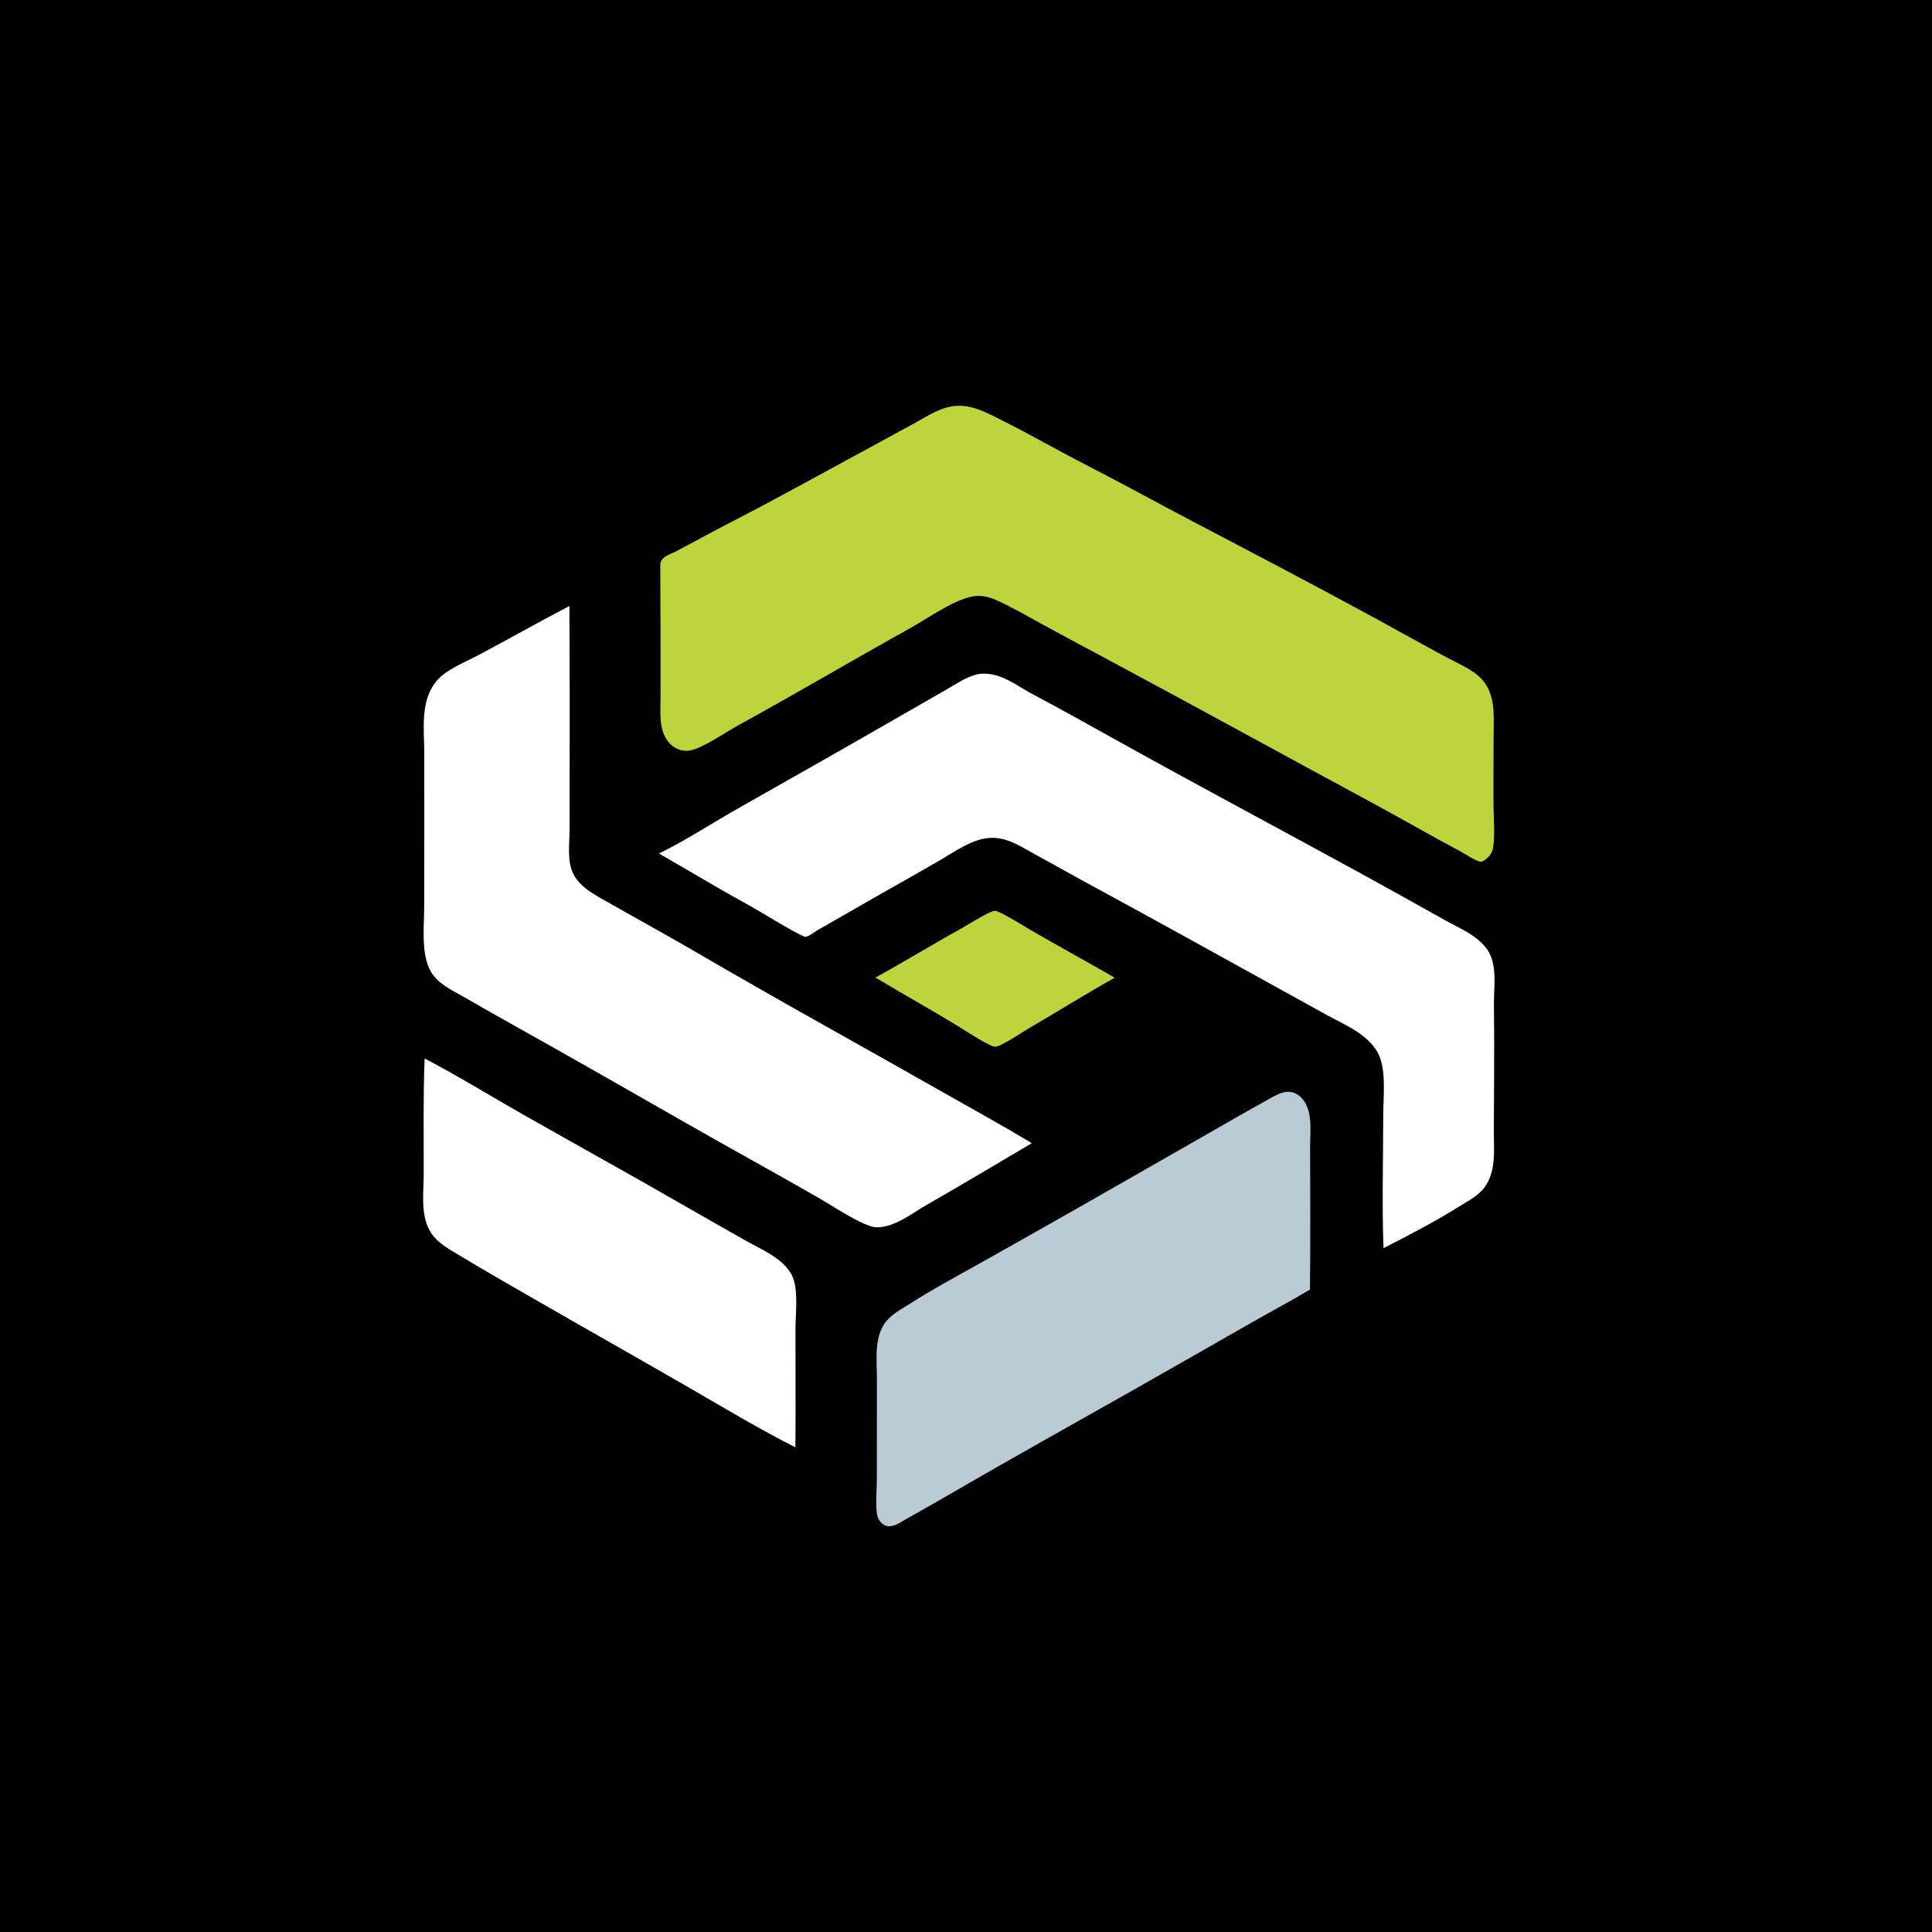
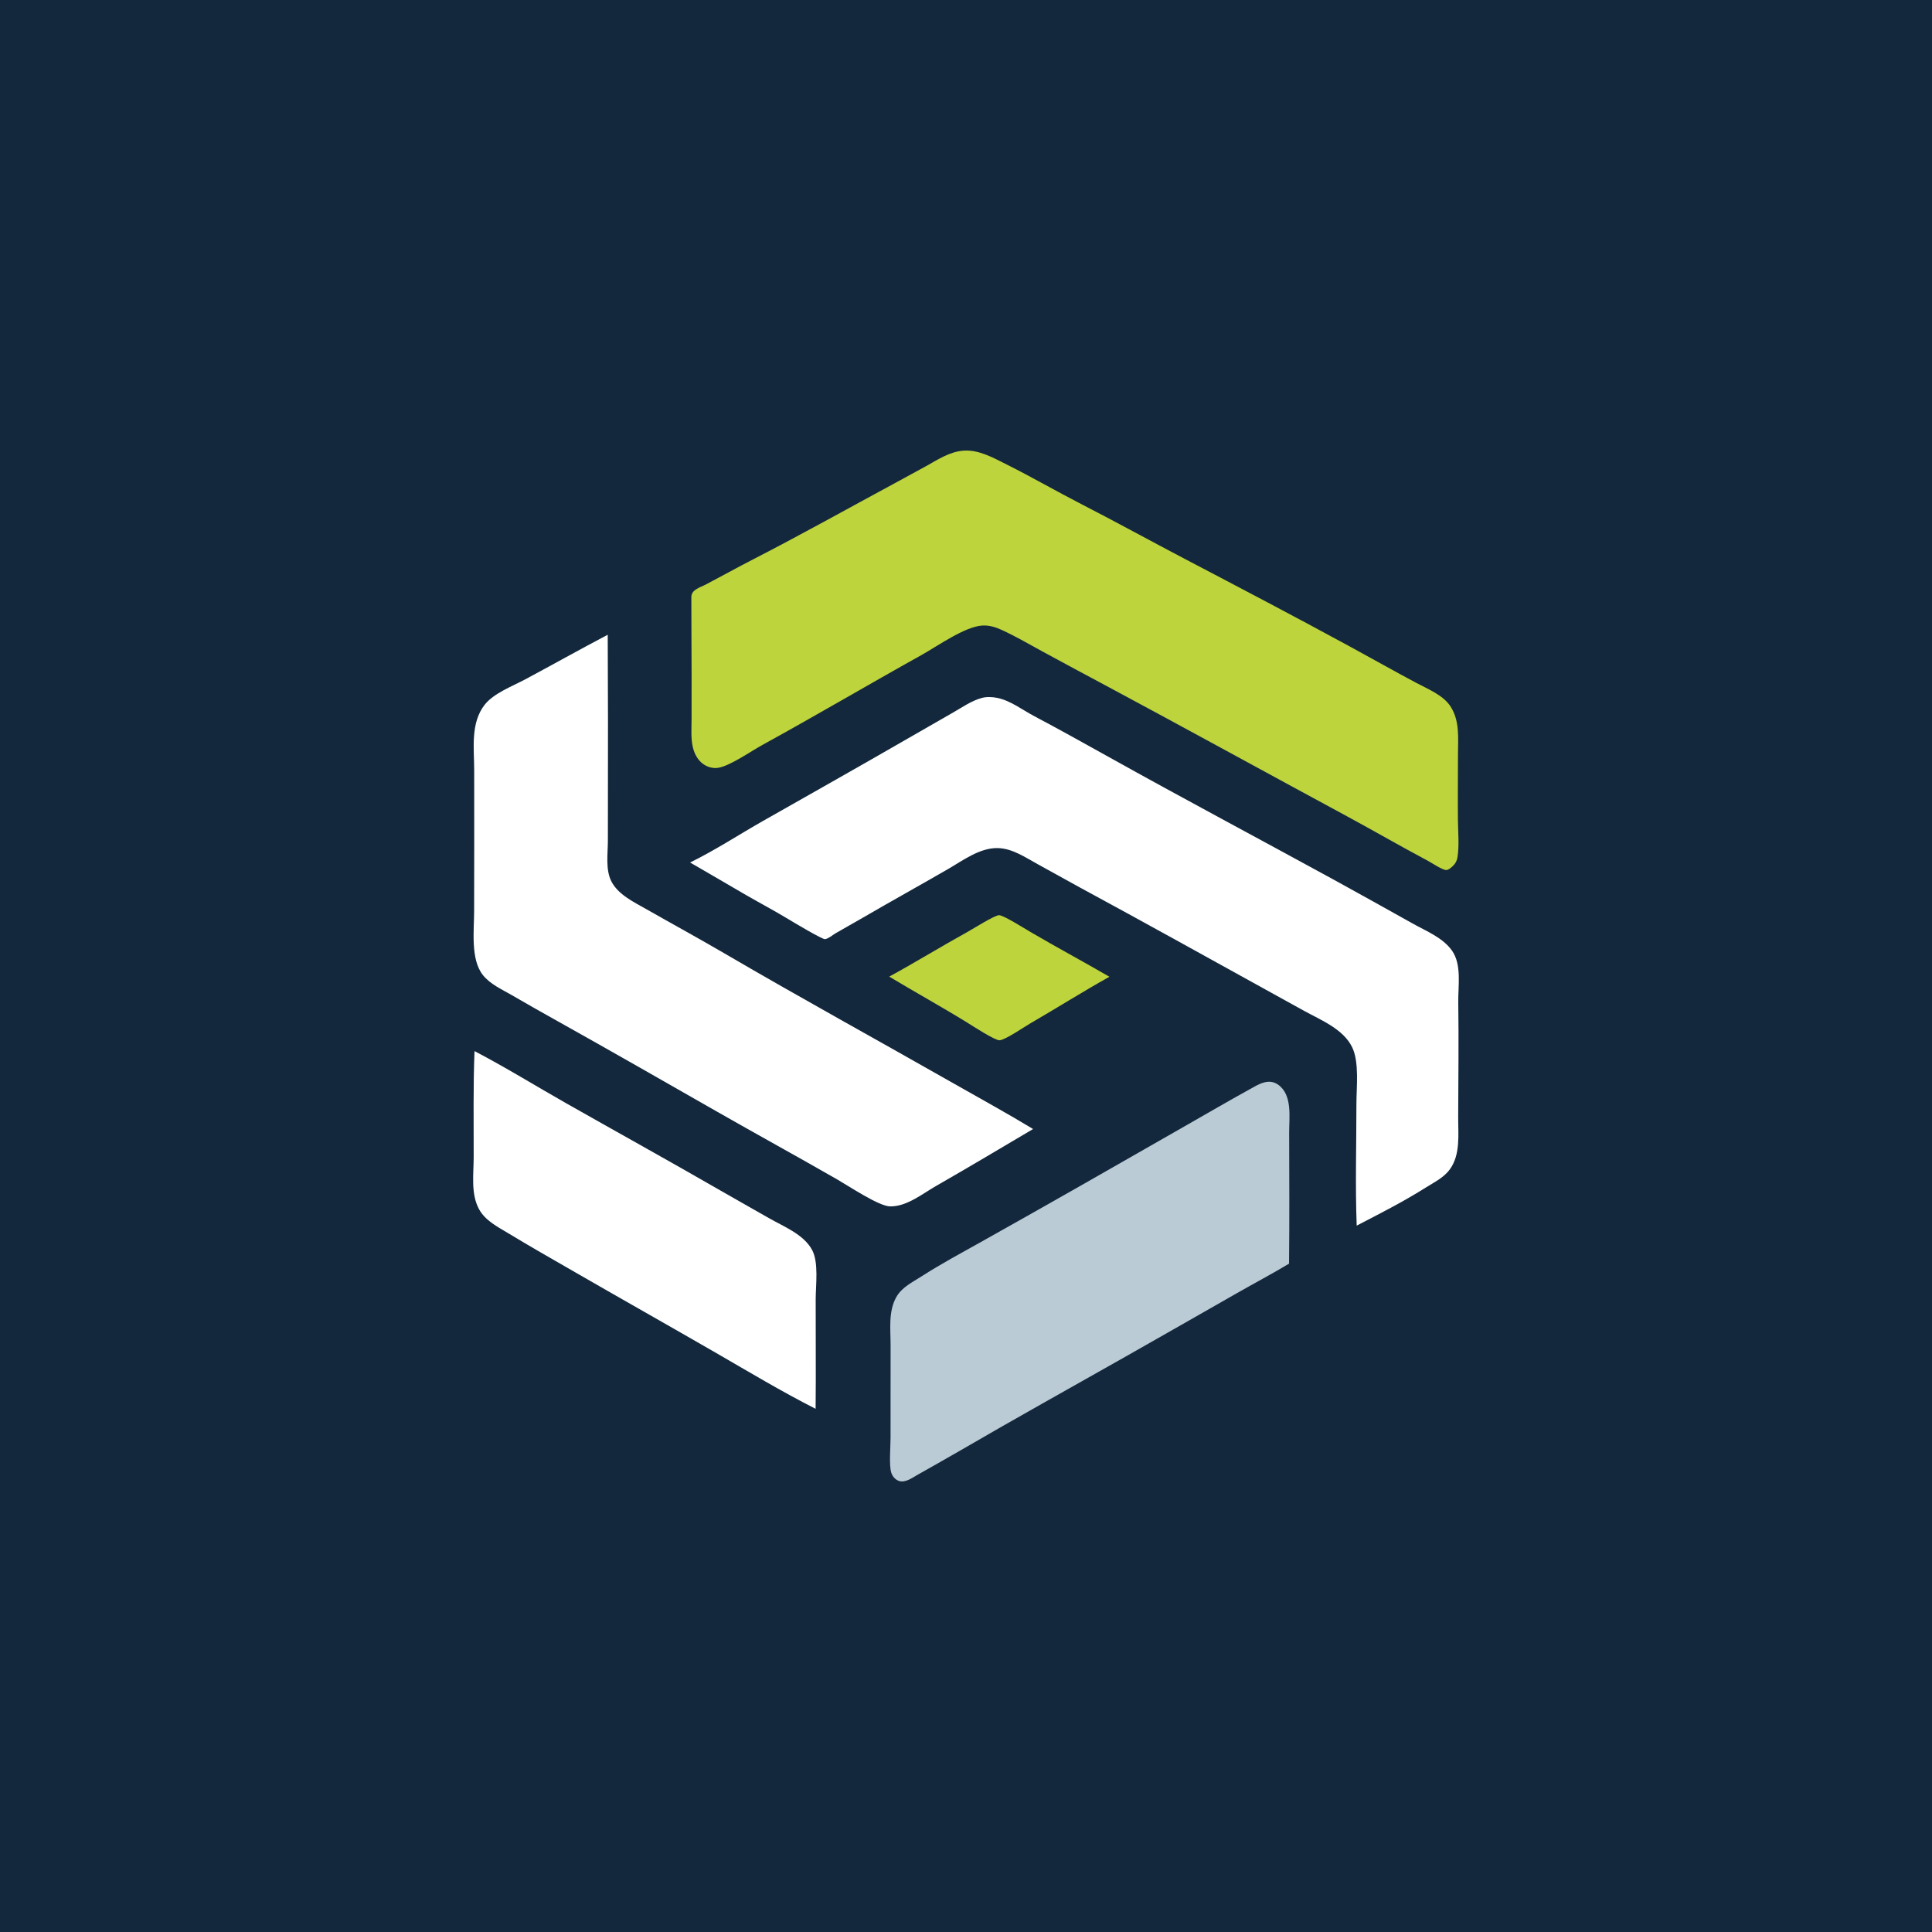
<svg xmlns="http://www.w3.org/2000/svg" viewBox="0 0 1080 1080">
  <defs>
    <style>
-       .cls-1{fill:#000000;stroke:#000000;stroke-miterlimit:10}
-       .cls-2{fill:#bed43d}
-       .cls-3{fill:#ffffff}
-       .cls-4{fill:#bacbd5}
+       .cls-1{fill:#bed43d}
+       .cls-2{fill:#ffffff}
+       .cls-3{fill:#bacbd5}
    </style>
  </defs>
-   <g id="Layer_1" data-name="Layer 1">
-     <path d="M0 0 L1080 0 L1080 1080 L0 1080 Z" class="cls-1" />
-     <path d="M369.114 315.855 C369.115 311.262 374.423 310.025 377.995 308.151 C387.559 303.134 397.005 297.866 406.612 292.935 C435.868 277.919 464.581 261.827 493.519 246.213 C499.579 242.943 505.624 239.649 511.655 236.325 C518.949 232.304 525.915 227.511 534.487 226.876 C543.791 226.187 552.595 231.211 560.651 235.239 C575.965 242.897 590.776 251.491 606.006 259.309 C627.181 270.179 648.043 281.687 669.125 292.737 C702.319 310.134 735.533 327.535 768.455 345.443 C782.143 352.888 795.719 360.571 809.469 367.898 C816.413 371.599 825.89 375.394 830.33 382.177 C836.152 391.07 834.936 401.579 834.93 411.686 C834.921 424.883 834.778 438.088 834.901 451.285 C834.969 458.62 835.769 466.687 834.625 473.941 C834.278 476.138 833.148 478.106 831.483 479.564 C830.543 480.388 829.179 481.615 827.869 481.685 C825.608 481.806 818.968 477.313 816.67 476.095 C800.117 467.32 783.905 457.887 767.419 448.985 C718.792 422.726 670.376 396.089 621.664 369.986 C608.857 363.123 596.029 356.289 583.27 349.334 C574.794 344.715 566.451 339.812 557.668 335.786 C553.871 334.045 549.999 332.862 545.775 333.139 C535.152 333.836 518.547 345.716 508.888 351.093 C476.556 369.093 444.672 387.911 412.23 405.714 C405.399 409.463 392.414 418.564 385.3 419.589 C382.13 420.045 378.962 419.136 376.366 417.314 C373.06 414.994 371.038 411.185 370.09 407.337 C368.724 401.792 369.244 395.558 369.259 389.887 C369.284 380.992 369.281 372.096 369.268 363.201 C369.244 347.42 369.111 331.637 369.114 315.855 Z" class="cls-2" />
-     <path d="M318.306 338.738 C318.5 373.665 318.504 408.604 318.42 443.531 C318.403 450.419 318.435 457.305 318.398 464.192 C318.356 471.934 316.901 481.406 320.509 488.549 C324.623 496.694 334.456 501.296 342.02 505.607 C357.718 514.554 373.599 523.202 389.199 532.321 C435.416 559.34 482.39 585.115 528.915 611.602 C544.889 620.697 561.04 629.521 576.757 639.058 C557.13 650.659 537.575 662.338 517.789 673.67 C509.462 678.439 499.873 686.308 489.78 686.063 C482.951 685.898 464.688 673.676 457.834 669.742 C433.541 655.796 408.964 642.339 384.64 628.446 C352.352 610.003 320.055 591.514 287.593 573.379 C278.329 568.204 269.085 562.979 259.913 557.644 C253.858 554.123 246.815 551.049 242.388 545.412 C234.872 535.84 237.12 518.321 237.13 506.651 C237.154 478.051 237.261 449.45 237.169 420.85 C237.126 407.631 234.855 392.363 243.541 381.252 C248.998 374.273 260.389 370.005 268.162 365.845 C284.911 356.879 301.485 347.57 318.306 338.738 Z" class="cls-3" />
-     <path d="M773.393 697.746 C772.469 673.176 773.235 648.464 773.226 623.878 C773.222 613.672 775.064 598.408 770.61 589.303 C765.228 578.301 751.731 572.906 741.575 567.329 C734.789 563.602 728.02 559.84 721.244 556.095 C682.683 534.779 644.154 513.38 605.407 492.404 C596.917 487.808 588.547 482.995 580.054 478.406 C572.29 474.211 564.473 468.596 555.386 468.353 C544.519 468.064 534.317 475.746 525.34 480.948 C508.132 490.92 490.707 500.52 473.525 510.537 C467.99 513.764 462.373 516.845 456.837 520.07 C454.953 521.166 452.532 523.324 450.372 523.694 C448.781 523.966 430.822 513.207 428.11 511.563 C419.773 506.511 411.134 501.954 402.689 497.086 C391.219 490.474 379.843 483.699 368.358 477.112 C383.611 469.659 398.038 460.146 412.81 451.774 C442.253 435.088 471.731 418.448 501.047 401.542 C510.075 396.336 519.12 391.155 528.164 385.976 C533.688 382.813 539.307 378.854 545.497 377.149 C548.478 376.328 551.876 376.473 554.886 377.071 C562.912 378.667 570.069 384.263 577.194 388.038 C592.471 396.132 607.617 404.566 622.716 412.987 C668.13 438.314 714.087 462.723 759.701 487.689 C775.716 496.455 791.641 505.395 807.584 514.293 C815.715 518.832 825.654 522.743 831.249 530.591 C837.335 539.127 834.967 552.134 835.109 561.983 C835.443 585.209 835.143 608.475 835.06 631.703 C835.022 642.238 836.568 654.657 829.907 663.681 C826.241 668.648 820.431 671.428 815.332 674.642 C801.763 683.197 787.63 690.374 773.393 697.746 Z" class="cls-3" />
-     <path d="M623.146 546.532 C606.913 555.587 591.227 565.515 575.142 574.824 C571.627 576.858 559.623 585.081 556.352 585.131 C553.398 585.177 539.832 576.289 536.566 574.277 C521.015 564.7 504.996 555.867 489.348 546.446 C505.428 537.688 521.051 528.046 537.085 519.186 C540.44 517.332 553.198 509.262 556.026 509.129 C558.624 509.008 572.098 517.539 575.173 519.336 C591.042 528.61 607.234 537.33 623.146 546.532 Z" class="cls-2" />
-     <path d="M237.366 591.708 C256.167 601.515 274.282 612.745 292.726 623.211 C323.908 640.905 355.294 658.25 386.35 676.168 C396.286 681.902 406.311 687.486 416.262 693.194 C425.191 698.316 437.352 703.005 442.474 712.504 C446.584 720.127 444.691 733.771 444.67 742.492 C444.616 764.677 444.864 786.873 444.621 809.057 C424.093 798.65 404.2 786.68 384.27 775.179 C355.124 758.359 325.8 741.844 296.656 725.022 C283.811 717.607 270.941 710.311 258.263 702.612 C251.602 698.566 243.963 694.852 240.092 687.728 C235.034 678.418 236.848 666.352 236.861 656.134 C236.89 634.66 236.53 613.171 237.366 591.708 Z" class="cls-3" />
-     <path d="M732.285 720.863 C721.933 727.075 711.229 732.732 700.743 738.717 C678.236 751.565 655.74 764.432 633.191 777.207 C599.42 796.342 565.45 815.203 531.913 834.743 C523.486 839.653 514.958 844.39 506.479 849.209 C503.392 850.963 499.16 854.098 495.435 852.936 C493.028 852.185 491.302 850.127 490.561 847.758 C489.19 843.373 490.145 831.963 490.157 826.853 C490.2 808.01 490.17 789.166 490.182 770.323 C490.188 760.627 488.712 749.877 493.697 741.086 C497.056 735.161 503.529 732.098 509.061 728.542 C520.694 721.061 532.732 714.609 544.793 707.86 C586.591 684.468 628.182 660.674 669.75 636.873 C682.607 629.511 695.442 622.071 708.402 614.891 C713.705 611.953 719.748 608.003 725.588 612.069 C734.484 618.264 732.327 632.029 732.354 641.328 C732.431 667.834 732.559 694.359 732.285 720.863 Z" class="cls-4" />
+   <rect width="1080" height="1080" fill="#13283C" />
+   <g id="Layer_1" data-name="Layer 1" transform="translate(540 540) scale(0.92) translate(-536 -540)">
+     <path d="M369.114 315.855 C369.115 311.262 374.423 310.025 377.995 308.151 C387.559 303.134 397.005 297.866 406.612 292.935 C435.868 277.919 464.581 261.827 493.519 246.213 C499.579 242.943 505.624 239.649 511.655 236.325 C518.949 232.304 525.915 227.511 534.487 226.876 C543.791 226.187 552.595 231.211 560.651 235.239 C575.965 242.897 590.776 251.491 606.006 259.309 C627.181 270.179 648.043 281.687 669.125 292.737 C702.319 310.134 735.533 327.535 768.455 345.443 C782.143 352.888 795.719 360.571 809.469 367.898 C816.413 371.599 825.89 375.394 830.33 382.177 C836.152 391.07 834.936 401.579 834.93 411.686 C834.921 424.883 834.778 438.088 834.901 451.285 C834.969 458.62 835.769 466.687 834.625 473.941 C834.278 476.138 833.148 478.106 831.483 479.564 C830.543 480.388 829.179 481.615 827.869 481.685 C825.608 481.806 818.968 477.313 816.67 476.095 C800.117 467.32 783.905 457.887 767.419 448.985 C718.792 422.726 670.376 396.089 621.664 369.986 C608.857 363.123 596.029 356.289 583.27 349.334 C574.794 344.715 566.451 339.812 557.668 335.786 C553.871 334.045 549.999 332.862 545.775 333.139 C535.152 333.836 518.547 345.716 508.888 351.093 C476.556 369.093 444.672 387.911 412.23 405.714 C405.399 409.463 392.414 418.564 385.3 419.589 C382.13 420.045 378.962 419.136 376.366 417.314 C373.06 414.994 371.038 411.185 370.09 407.337 C368.724 401.792 369.244 395.558 369.259 389.887 C369.284 380.992 369.281 372.096 369.268 363.201 C369.244 347.42 369.111 331.637 369.114 315.855 Z" class="cls-1" />
+     <path d="M318.306 338.738 C318.5 373.665 318.504 408.604 318.42 443.531 C318.403 450.419 318.435 457.305 318.398 464.192 C318.356 471.934 316.901 481.406 320.509 488.549 C324.623 496.694 334.456 501.296 342.02 505.607 C357.718 514.554 373.599 523.202 389.199 532.321 C435.416 559.34 482.39 585.115 528.915 611.602 C544.889 620.697 561.04 629.521 576.757 639.058 C557.13 650.659 537.575 662.338 517.789 673.67 C509.462 678.439 499.873 686.308 489.78 686.063 C482.951 685.898 464.688 673.676 457.834 669.742 C433.541 655.796 408.964 642.339 384.64 628.446 C352.352 610.003 320.055 591.514 287.593 573.379 C278.329 568.204 269.085 562.979 259.913 557.644 C253.858 554.123 246.815 551.049 242.388 545.412 C234.872 535.84 237.12 518.321 237.13 506.651 C237.154 478.051 237.261 449.45 237.169 420.85 C237.126 407.631 234.855 392.363 243.541 381.252 C248.998 374.273 260.389 370.005 268.162 365.845 C284.911 356.879 301.485 347.57 318.306 338.738 Z" class="cls-2" />
+     <path d="M773.393 697.746 C772.469 673.176 773.235 648.464 773.226 623.878 C773.222 613.672 775.064 598.408 770.61 589.303 C765.228 578.301 751.731 572.906 741.575 567.329 C734.789 563.602 728.02 559.84 721.244 556.095 C682.683 534.779 644.154 513.38 605.407 492.404 C596.917 487.808 588.547 482.995 580.054 478.406 C572.29 474.211 564.473 468.596 555.386 468.353 C544.519 468.064 534.317 475.746 525.34 480.948 C508.132 490.92 490.707 500.52 473.525 510.537 C467.99 513.764 462.373 516.845 456.837 520.07 C454.953 521.166 452.532 523.324 450.372 523.694 C448.781 523.966 430.822 513.207 428.11 511.563 C419.773 506.511 411.134 501.954 402.689 497.086 C391.219 490.474 379.843 483.699 368.358 477.112 C383.611 469.659 398.038 460.146 412.81 451.774 C442.253 435.088 471.731 418.448 501.047 401.542 C510.075 396.336 519.12 391.155 528.164 385.976 C533.688 382.813 539.307 378.854 545.497 377.149 C548.478 376.328 551.876 376.473 554.886 377.071 C562.912 378.667 570.069 384.263 577.194 388.038 C592.471 396.132 607.617 404.566 622.716 412.987 C668.13 438.314 714.087 462.723 759.701 487.689 C775.716 496.455 791.641 505.395 807.584 514.293 C815.715 518.832 825.654 522.743 831.249 530.591 C837.335 539.127 834.967 552.134 835.109 561.983 C835.443 585.209 835.143 608.475 835.06 631.703 C835.022 642.238 836.568 654.657 829.907 663.681 C826.241 668.648 820.431 671.428 815.332 674.642 C801.763 683.197 787.63 690.374 773.393 697.746 Z" class="cls-2" />
+     <path d="M623.146 546.532 C606.913 555.587 591.227 565.515 575.142 574.824 C571.627 576.858 559.623 585.081 556.352 585.131 C553.398 585.177 539.832 576.289 536.566 574.277 C521.015 564.7 504.996 555.867 489.348 546.446 C505.428 537.688 521.051 528.046 537.085 519.186 C540.44 517.332 553.198 509.262 556.026 509.129 C558.624 509.008 572.098 517.539 575.173 519.336 C591.042 528.61 607.234 537.33 623.146 546.532 Z" class="cls-1" />
+     <path d="M237.366 591.708 C256.167 601.515 274.282 612.745 292.726 623.211 C323.908 640.905 355.294 658.25 386.35 676.168 C396.286 681.902 406.311 687.486 416.262 693.194 C425.191 698.316 437.352 703.005 442.474 712.504 C446.584 720.127 444.691 733.771 444.67 742.492 C444.616 764.677 444.864 786.873 444.621 809.057 C424.093 798.65 404.2 786.68 384.27 775.179 C355.124 758.359 325.8 741.844 296.656 725.022 C283.811 717.607 270.941 710.311 258.263 702.612 C251.602 698.566 243.963 694.852 240.092 687.728 C235.034 678.418 236.848 666.352 236.861 656.134 C236.89 634.66 236.53 613.171 237.366 591.708 Z" class="cls-2" />
+     <path d="M732.285 720.863 C721.933 727.075 711.229 732.732 700.743 738.717 C678.236 751.565 655.74 764.432 633.191 777.207 C599.42 796.342 565.45 815.203 531.913 834.743 C523.486 839.653 514.958 844.39 506.479 849.209 C503.392 850.963 499.16 854.098 495.435 852.936 C493.028 852.185 491.302 850.127 490.561 847.758 C489.19 843.373 490.145 831.963 490.157 826.853 C490.2 808.01 490.17 789.166 490.182 770.323 C490.188 760.627 488.712 749.877 493.697 741.086 C497.056 735.161 503.529 732.098 509.061 728.542 C520.694 721.061 532.732 714.609 544.793 707.86 C586.591 684.468 628.182 660.674 669.75 636.873 C682.607 629.511 695.442 622.071 708.402 614.891 C713.705 611.953 719.748 608.003 725.588 612.069 C734.484 618.264 732.327 632.029 732.354 641.328 C732.431 667.834 732.559 694.359 732.285 720.863 Z" class="cls-3" />
  </g>
</svg>
